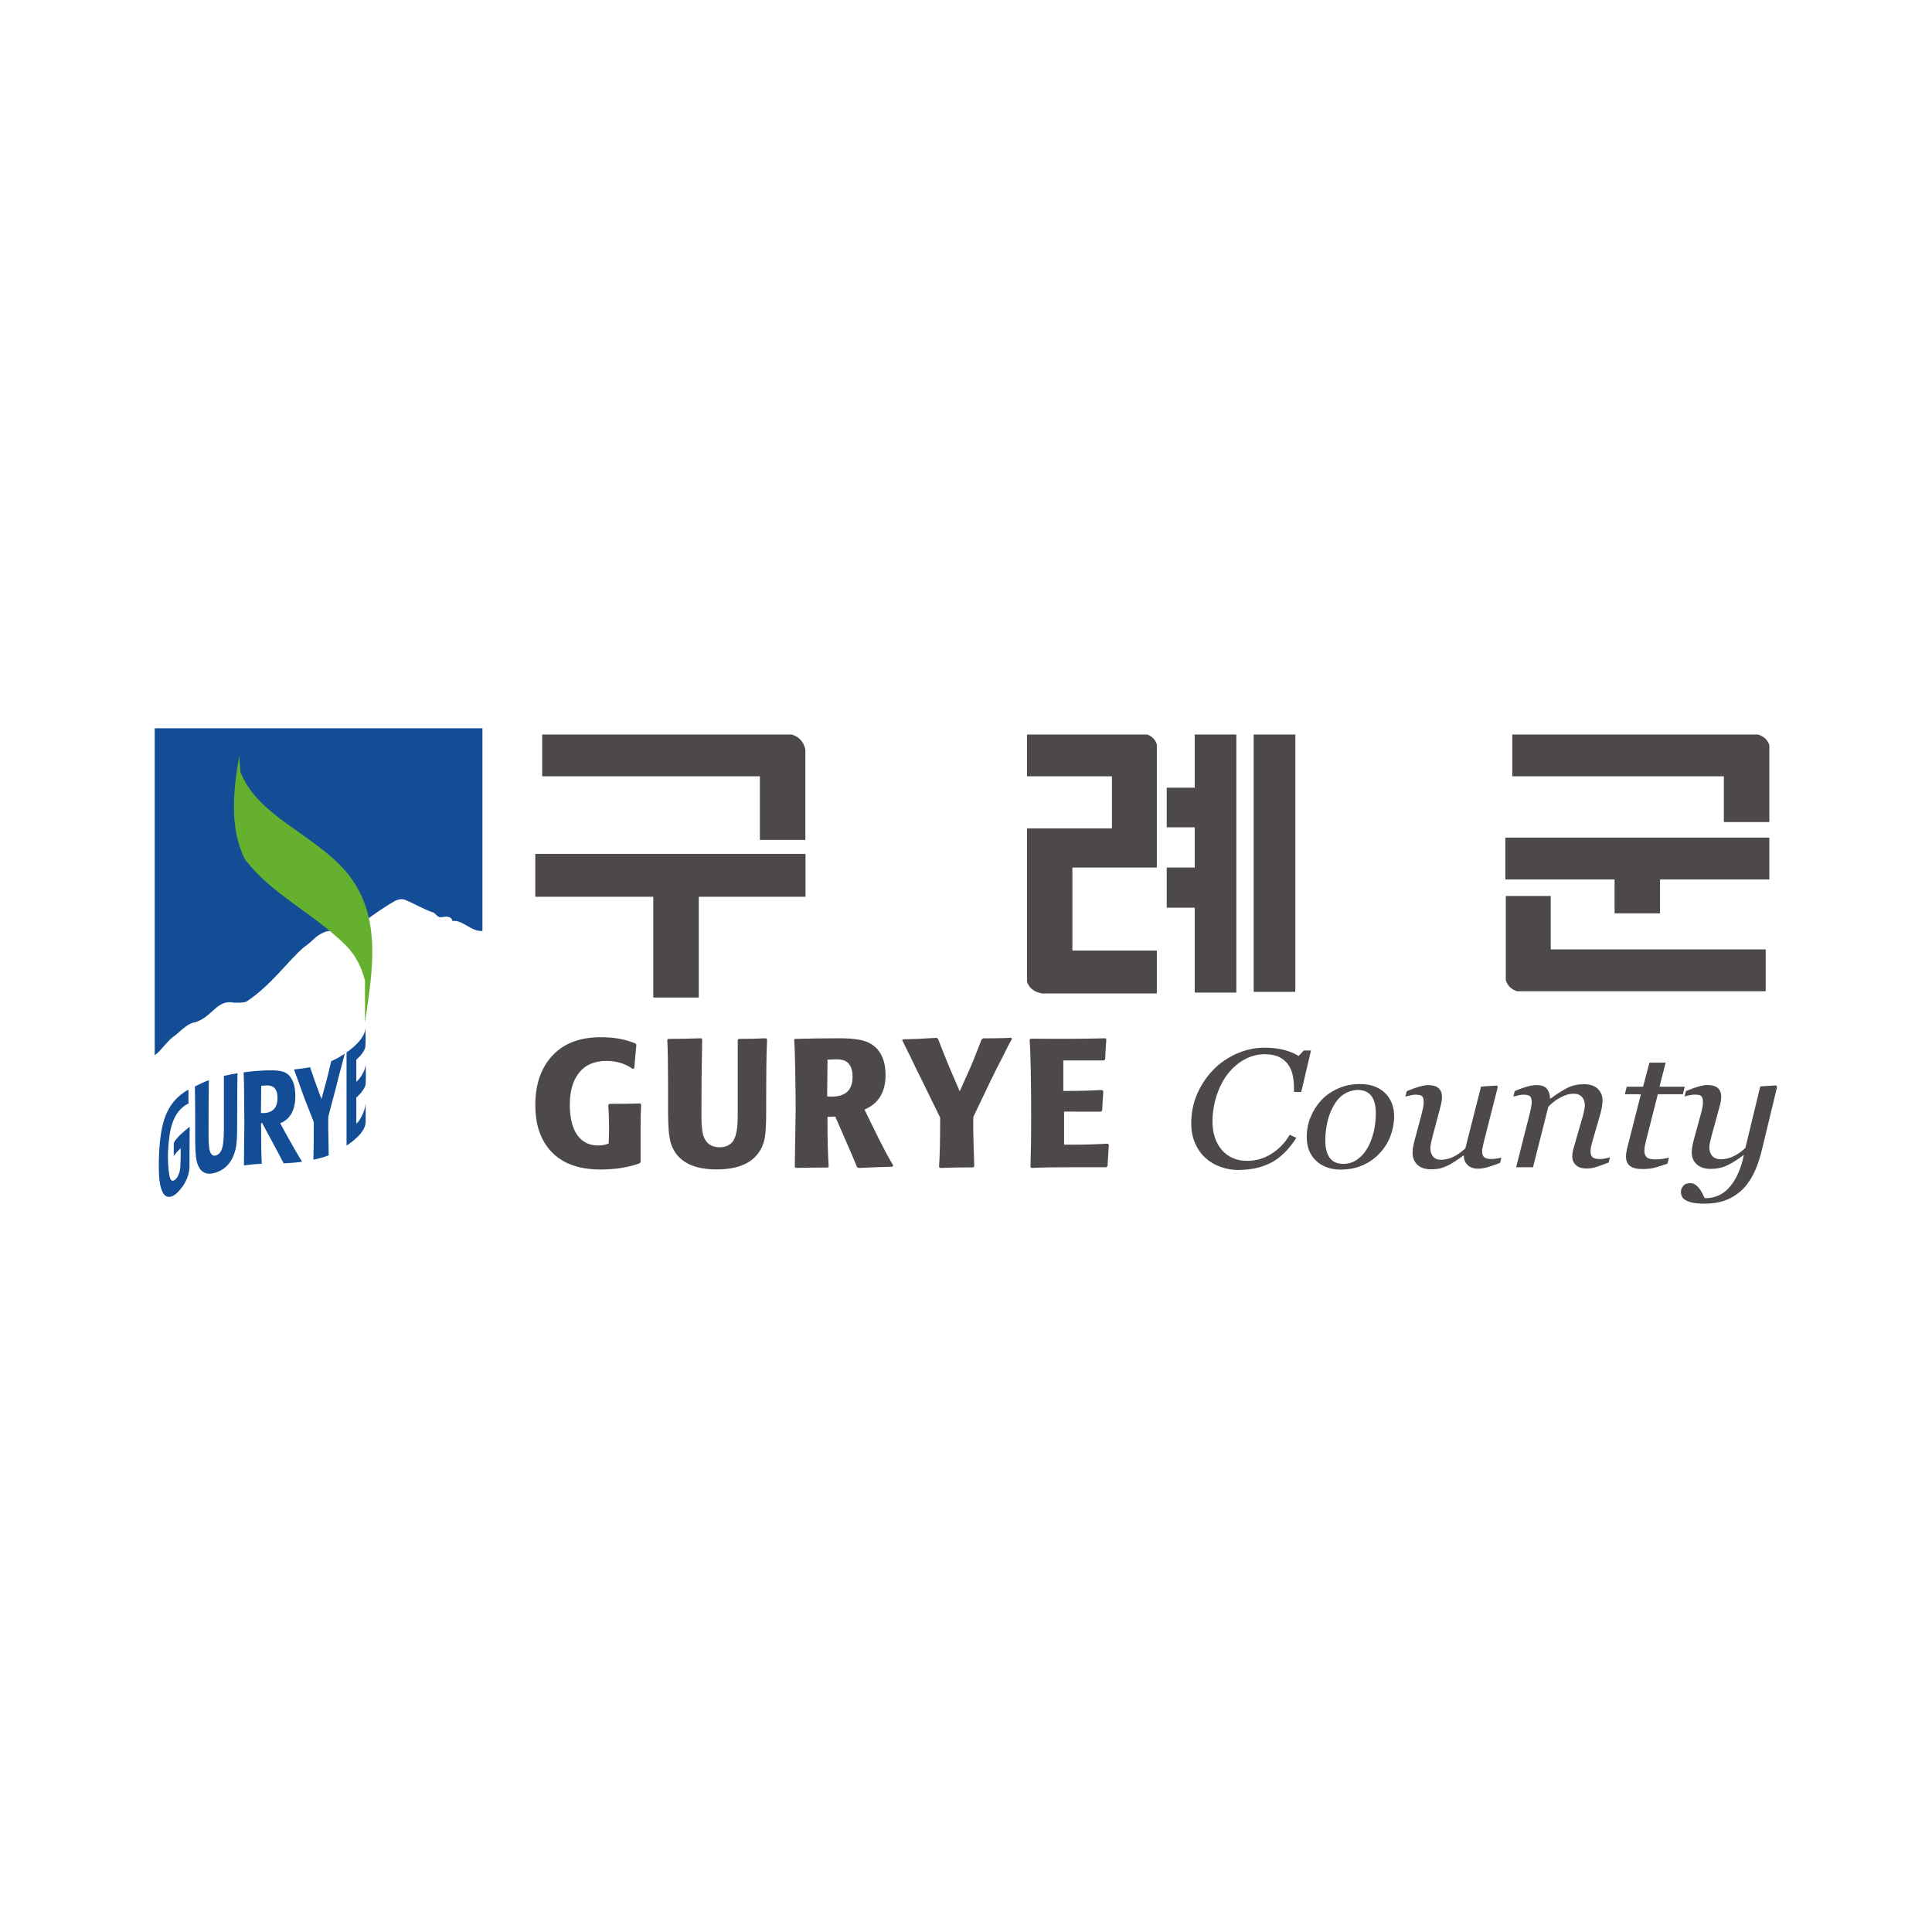
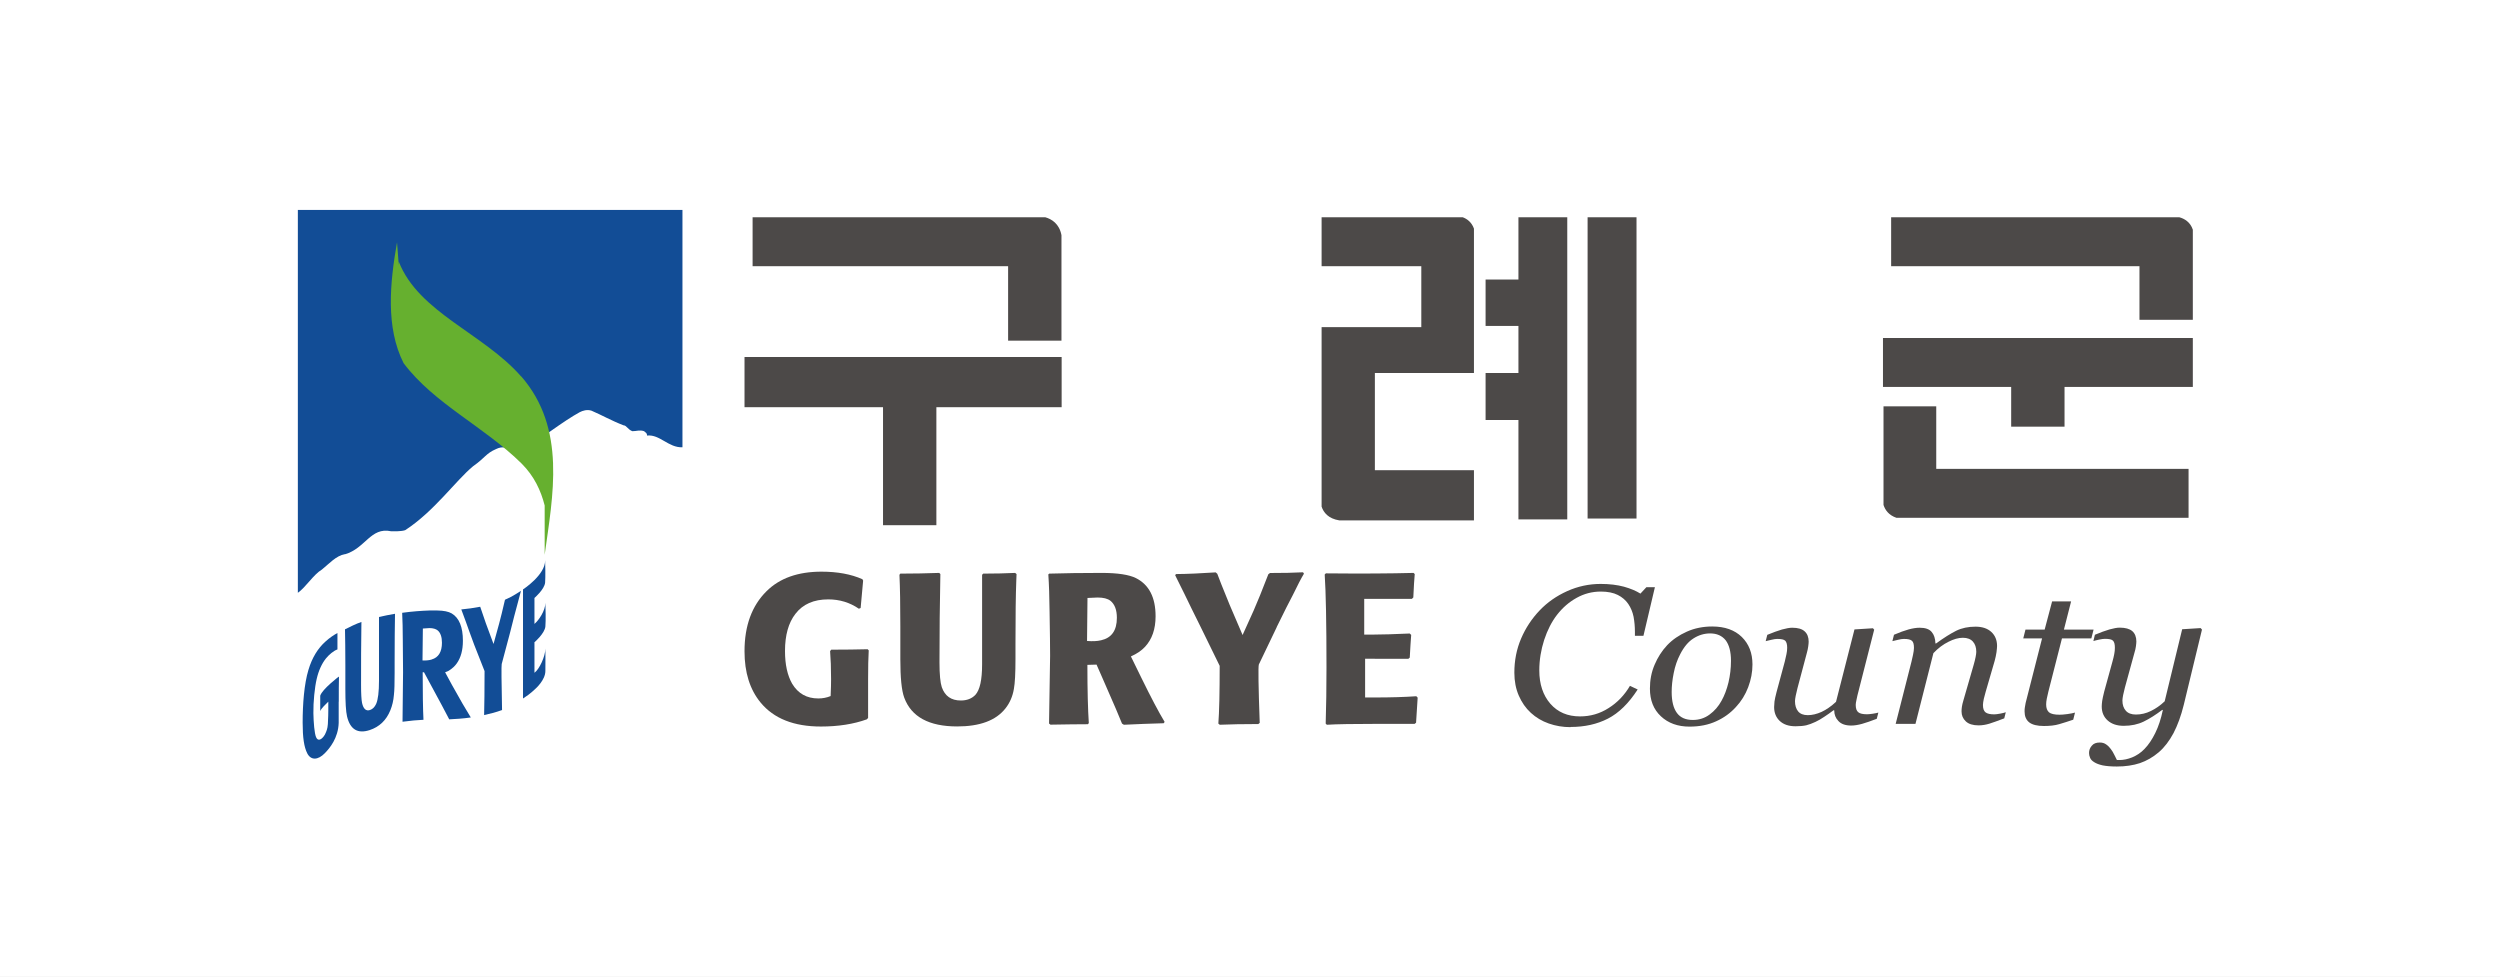
- <svg xmlns="http://www.w3.org/2000/svg" width="512" height="512" viewBox="0 0 512 512" fill="none">
-   <rect width="512" height="512" fill="white" />
+ <svg xmlns="http://www.w3.org/2000/svg" width="512" height="200" viewBox="0 0 512 200" fill="none">
+   <rect width="512" height="200" fill="white" />
  <g clip-path="url(#clip0_315_4)">
-     <path d="M141.859 226.285V237.648H173.133V264.356H185.182V237.648H213.469V226.285H141.879H141.859ZM201.38 222.584H213.429V198.711C212.948 196.117 211.204 195.051 209.76 194.649H143.684V205.73H201.38V222.604V222.584Z" fill="#4C4948" />
-     <path d="M332.231 262.848H343.277V194.649H332.231V262.848ZM304.024 194.649H272.168V205.73H294.682V219.527H272.168V260.153C272.609 261.48 273.672 262.868 276.178 263.27H306.57V251.907H284.197V229.905H306.57V197.223C306.049 195.775 305.026 195.011 304.024 194.649ZM316.614 208.747H309.196V219.246H316.614V229.905H309.196V240.544H316.614V263.049H327.64V194.649H316.614V208.747Z" fill="#4C4948" />
-     <path d="M456.846 217.858H468.895V197.465C468.314 195.715 466.97 194.951 465.828 194.649H400.773V205.73H456.846V217.878V217.858ZM398.929 221.981V233.062H427.878V242.052H439.926V233.062H468.895V221.981H398.929ZM410.958 237.447H399.049V259.771C399.41 260.897 400.212 262.084 401.976 262.687H467.933V251.605H410.958V237.447Z" fill="#4C4948" />
-     <path d="M169.645 292.412L169.906 292.694C169.806 294.343 169.765 296.515 169.765 299.19V307.978L169.485 308.3C166.478 309.386 163.009 309.929 159.12 309.929C153.006 309.929 148.455 308.119 145.488 304.499C143.062 301.543 141.859 297.681 141.859 292.895C141.859 287.102 143.523 282.577 146.831 279.299C149.798 276.343 153.928 274.875 159.24 274.875C162.829 274.875 165.916 275.438 168.482 276.584L168.643 276.906L168.342 280.224C168.282 280.848 168.182 281.813 168.081 283.1L167.68 283.261C165.636 281.853 163.33 281.149 160.764 281.149C157.496 281.149 155.03 282.235 153.367 284.407C151.783 286.439 151.001 289.254 151.001 292.834C151.001 295.891 151.542 298.365 152.625 300.256C153.968 302.468 155.913 303.574 158.519 303.574C159.501 303.574 160.443 303.393 161.305 303.031C161.386 301.301 161.406 300.014 161.406 299.169C161.406 296.696 161.325 294.584 161.185 292.854L161.446 292.533C164.533 292.533 167.26 292.492 169.625 292.432" fill="#4C4948" />
-     <path d="M202.964 275.156L203.285 275.418L203.225 277.007C203.105 280.084 203.044 284.85 203.044 291.306V294.645C203.044 297.862 202.924 300.135 202.684 301.422C202.403 303.112 201.761 304.58 200.779 305.827C198.634 308.562 195.005 309.909 189.873 309.909C183.518 309.909 179.529 307.737 177.925 303.393C177.323 301.764 177.043 298.848 177.043 294.645V287.183C177.043 282.437 176.983 278.575 176.842 275.579L177.043 275.317C180.07 275.317 182.997 275.257 185.824 275.156L186.084 275.418C185.944 282.115 185.884 288.792 185.884 295.409C185.884 298.124 186.064 299.994 186.405 301.02C187.107 303.031 188.53 304.037 190.695 304.037C192.078 304.037 193.161 303.614 193.983 302.77C195.005 301.643 195.506 299.351 195.506 295.891V275.579L195.767 275.317C198.433 275.317 200.839 275.257 202.984 275.156" fill="#4C4948" />
-     <path d="M210.442 275.518L210.662 275.317C214.05 275.217 218 275.156 222.511 275.156C226.119 275.156 228.685 275.558 230.229 276.323C233.196 277.811 234.679 280.687 234.679 284.971C234.679 287.887 233.878 290.18 232.294 291.889C231.512 292.734 230.449 293.458 229.106 294.061L231.492 298.948C233.677 303.413 235.421 306.732 236.724 308.884L236.504 309.185C233.477 309.266 230.489 309.386 227.522 309.527L227.101 309.266C226.781 308.381 225.277 304.881 222.611 298.788L221.348 295.912C220.706 295.952 220.025 295.972 219.283 295.972C219.283 301.804 219.403 306.189 219.604 309.145L219.403 309.407C217.238 309.407 214.431 309.447 210.943 309.507L210.622 309.246L210.863 293.92C210.863 292.05 210.823 288.712 210.743 283.925C210.703 280.586 210.622 277.791 210.462 275.518M219.223 290.562C220.426 290.662 221.488 290.622 222.39 290.401C224.756 289.858 225.939 288.189 225.939 285.313C225.939 283.543 225.458 282.256 224.495 281.471C223.854 280.969 222.891 280.727 221.588 280.727C221.127 280.727 220.365 280.767 219.303 280.828L219.203 290.542L219.223 290.562Z" fill="#4C4948" />
-     <path d="M262.024 287.465L257.995 295.892C257.834 296.394 257.894 300.799 258.195 309.105L257.874 309.366C254.406 309.366 251.499 309.427 249.174 309.527L248.853 309.266C249.054 306.671 249.154 302.327 249.154 296.193L244.904 287.485C244.423 286.52 243.701 285.092 242.779 283.181C241.957 281.451 240.734 278.958 239.11 275.699L239.27 275.418C241.917 275.398 244.904 275.257 248.252 275.036L248.612 275.358C248.873 276.102 249.795 278.455 251.419 282.417L254.326 289.215L256.812 283.704C257.634 281.854 258.736 279.098 260.14 275.458L260.521 275.177C263.367 275.177 265.853 275.136 267.978 275.016L268.179 275.337C267.537 276.403 266.735 277.972 265.713 280.084C264.931 281.532 263.708 283.985 262.024 287.425" fill="#4C4948" />
-     <path d="M284.197 294.584H281.992V303.353H284.157C287.846 303.353 290.993 303.252 293.559 303.071L293.86 303.393C293.8 304.419 293.659 306.309 293.499 309.065L293.178 309.326H284.718C279.365 309.326 275.576 309.386 273.351 309.527L273.091 309.266C273.211 305.445 273.271 301.181 273.271 296.515C273.271 286.519 273.131 279.52 272.87 275.518L273.131 275.257C281.09 275.337 287.685 275.297 292.938 275.156L293.198 275.418C293.098 276.544 292.978 278.314 292.877 280.707L292.557 281.029H281.791V289.114H284.057C285.801 289.114 288.467 289.033 292.076 288.872L292.396 289.194C292.296 290.562 292.176 292.291 292.076 294.323L291.755 294.604H284.137L284.197 294.584Z" fill="#4C4948" />
-     <path d="M328.382 310.07C326.638 310.07 325.014 309.788 323.47 309.245C321.926 308.702 320.583 307.898 319.42 306.832C318.258 305.766 317.356 304.459 316.694 302.93C316.032 301.402 315.692 299.672 315.692 297.742C315.692 294.986 316.193 292.412 317.215 290.019C318.238 287.625 319.641 285.493 321.425 283.623C323.149 281.813 325.214 280.365 327.62 279.279C330.026 278.193 332.552 277.65 335.198 277.65C337.163 277.65 338.927 277.871 340.43 278.273C341.934 278.696 343.177 279.219 344.159 279.842L345.502 278.394H347.427L344.841 289.395H342.916V288.51C342.916 287.324 342.816 286.197 342.615 285.091C342.395 284.005 341.994 283.04 341.413 282.175C340.831 281.33 340.049 280.647 339.047 280.144C338.065 279.641 336.762 279.38 335.218 279.38C333.253 279.38 331.429 279.862 329.745 280.807C328.041 281.753 326.597 283.02 325.354 284.609C324.152 286.157 323.169 288.068 322.428 290.32C321.706 292.573 321.325 294.886 321.325 297.219C321.325 300.336 322.167 302.85 323.811 304.761C325.495 306.691 327.72 307.636 330.527 307.636C332.872 307.636 335.017 307.013 336.982 305.746C338.967 304.499 340.571 302.81 341.793 300.718L343.538 301.543C341.533 304.66 339.288 306.872 336.822 308.139C334.356 309.406 331.549 310.03 328.382 310.03" fill="#4C4948" />
-     <path d="M369.459 295.892C369.459 297.601 369.138 299.311 368.497 301.02C367.855 302.729 366.913 304.238 365.71 305.525C364.487 306.873 363.004 307.959 361.26 308.743C359.516 309.547 357.511 309.95 355.245 309.95C352.599 309.95 350.434 309.165 348.79 307.617C347.126 306.068 346.304 303.976 346.304 301.342C346.304 299.411 346.645 297.601 347.367 295.932C348.068 294.262 349.011 292.794 350.193 291.527C351.396 290.26 352.88 289.235 354.644 288.45C356.388 287.666 358.313 287.284 360.378 287.284C363.224 287.284 365.45 288.088 367.053 289.657C368.657 291.246 369.459 293.297 369.459 295.871M364.608 295.047C364.608 292.995 364.187 291.427 363.405 290.401C362.583 289.375 361.42 288.852 359.896 288.852C358.573 288.852 357.31 289.235 356.148 289.979C354.965 290.723 353.962 291.93 353.12 293.599C352.459 294.866 351.978 296.274 351.677 297.822C351.356 299.371 351.216 300.819 351.216 302.126C351.216 304.198 351.617 305.786 352.399 306.852C353.181 307.918 354.383 308.441 355.987 308.441C357.411 308.441 358.674 308.039 359.776 307.214C360.879 306.41 361.781 305.364 362.463 304.117C363.144 302.911 363.665 301.503 364.046 299.934C364.407 298.365 364.608 296.736 364.608 295.067" fill="#4C4948" />
-     <path d="M387.903 306.249H387.763C387.041 306.792 386.339 307.295 385.658 307.737C384.976 308.2 384.314 308.582 383.673 308.883C382.911 309.245 382.229 309.487 381.608 309.648C380.986 309.788 380.185 309.869 379.182 309.869C377.639 309.869 376.476 309.467 375.614 308.662C374.772 307.858 374.351 306.812 374.351 305.525C374.351 305.183 374.391 304.76 374.431 304.278C374.491 303.795 374.651 303.091 374.892 302.146L376.756 295.228C376.917 294.604 377.037 294.021 377.137 293.538C377.238 293.055 377.298 292.573 377.298 292.11C377.298 291.306 377.137 290.783 376.857 290.501C376.556 290.22 375.955 290.099 375.052 290.099C374.712 290.099 374.271 290.159 373.709 290.3C373.168 290.421 372.747 290.521 372.446 290.602L372.807 289.174C374.05 288.651 375.173 288.249 376.115 287.967C377.077 287.706 377.839 287.565 378.42 287.565C379.703 287.565 380.646 287.826 381.247 288.39C381.849 288.933 382.149 289.717 382.149 290.722C382.149 291.004 382.109 291.346 382.049 291.809C381.989 292.271 381.889 292.714 381.768 293.156L379.623 301.241C379.463 301.864 379.323 302.448 379.222 302.971C379.122 303.514 379.062 303.896 379.062 304.177C379.062 305.143 379.302 305.927 379.764 306.49C380.225 307.053 380.946 307.355 381.949 307.355C382.951 307.355 384.014 307.093 385.076 306.611C386.159 306.108 387.241 305.344 388.324 304.338L392.494 287.947L396.664 287.686L396.944 288.007L393.396 301.965C393.236 302.548 393.095 303.152 392.975 303.755C392.835 304.358 392.774 304.781 392.774 305.022C392.774 305.847 392.975 306.41 393.376 306.711C393.757 307.013 394.398 307.154 395.32 307.154C395.621 307.154 396.062 307.114 396.604 307.033C397.165 306.953 397.586 306.852 397.887 306.772L397.526 308.179C396.183 308.682 395.1 309.084 394.198 309.326C393.316 309.567 392.494 309.708 391.752 309.708C390.469 309.708 389.487 309.366 388.865 308.682C388.224 308.019 387.923 307.214 387.923 306.289" fill="#4C4948" />
-     <path d="M426.675 306.631L426.314 308.079C424.871 308.622 423.748 309.044 422.946 309.286C422.144 309.527 421.342 309.668 420.52 309.668C419.237 309.668 418.275 309.366 417.633 308.763C416.992 308.159 416.671 307.415 416.671 306.51C416.671 306.189 416.691 305.847 416.751 305.444C416.811 305.062 416.912 304.6 417.072 304.077L419.418 295.932C419.598 295.308 419.738 294.745 419.839 294.222C419.939 293.719 419.999 293.317 419.999 293.015C419.999 292.03 419.738 291.266 419.237 290.703C418.736 290.139 417.974 289.838 416.972 289.838C415.969 289.838 414.907 290.139 413.724 290.743C412.501 291.346 411.379 292.191 410.316 293.317L406.266 309.326H401.796L405.364 295.248C405.445 294.906 405.545 294.423 405.705 293.739C405.845 293.076 405.926 292.533 405.926 292.13C405.926 291.326 405.785 290.783 405.465 290.521C405.164 290.24 404.562 290.099 403.66 290.099C403.299 290.099 402.858 290.159 402.317 290.3C401.776 290.421 401.355 290.542 401.054 290.602L401.415 289.154C402.658 288.611 403.761 288.229 404.723 287.947C405.685 287.686 406.507 287.565 407.209 287.565C408.472 287.565 409.374 287.867 409.915 288.51C410.456 289.134 410.737 289.999 410.777 291.125H410.918C412.682 289.838 414.185 288.892 415.468 288.249C416.731 287.625 418.195 287.324 419.819 287.324C421.342 287.324 422.545 287.726 423.407 288.53C424.269 289.335 424.69 290.401 424.69 291.688C424.69 291.949 424.65 292.412 424.57 293.076C424.47 293.759 424.329 294.403 424.149 295.067L422.124 302.046C421.984 302.508 421.843 303.031 421.703 303.634C421.583 304.238 421.503 304.7 421.503 305.042C421.503 305.867 421.703 306.43 422.104 306.732C422.505 307.033 423.167 307.174 424.069 307.174C424.369 307.174 424.81 307.114 425.372 307.013C425.933 306.913 426.374 306.792 426.675 306.691" fill="#4C4948" />
-     <path d="M435.275 309.808C433.752 309.808 432.649 309.527 431.947 308.984C431.246 308.421 430.905 307.596 430.905 306.55C430.905 306.208 430.905 305.887 430.965 305.605C431.005 305.303 431.065 304.962 431.145 304.579L434.854 289.978H430.604L431.105 287.987H435.436L437.12 281.612H441.41L439.786 287.987H446.482L445.981 289.978H439.345L436.278 302.025C436.137 302.588 436.017 303.131 435.917 303.634C435.817 304.137 435.776 304.579 435.776 304.941C435.776 305.746 435.997 306.329 436.418 306.711C436.859 307.073 437.661 307.254 438.804 307.254C439.225 307.254 439.786 307.214 440.548 307.113C441.29 307.013 441.891 306.892 442.292 306.772L441.891 308.381C440.768 308.763 439.726 309.105 438.743 309.386C437.761 309.688 436.578 309.808 435.255 309.808" fill="#4C4948" />
-     <path d="M462.119 306.168H461.979C460.515 307.275 459.132 308.159 457.809 308.803C456.486 309.447 454.982 309.768 453.298 309.768C451.774 309.768 450.572 309.366 449.669 308.562C448.767 307.757 448.326 306.691 448.326 305.384C448.326 305.042 448.366 304.62 448.426 304.137C448.507 303.654 448.647 302.951 448.888 302.005L450.752 295.207C450.932 294.584 451.053 294.021 451.153 293.518C451.253 293.035 451.293 292.553 451.293 292.09C451.293 291.286 451.153 290.763 450.852 290.481C450.572 290.2 449.97 290.079 449.048 290.079C448.707 290.079 448.246 290.139 447.705 290.26C447.163 290.381 446.742 290.481 446.442 290.582L446.783 289.154C448.046 288.631 449.128 288.229 450.09 287.947C451.033 287.686 451.794 287.545 452.376 287.545C453.659 287.545 454.601 287.806 455.223 288.329C455.824 288.852 456.145 289.657 456.145 290.682C456.145 290.964 456.105 291.306 456.045 291.768C455.984 292.231 455.884 292.673 455.744 293.116L453.559 301.1C453.398 301.704 453.258 302.287 453.158 302.81C453.057 303.333 452.997 303.755 452.997 304.037C452.997 305.022 453.258 305.786 453.779 306.37C454.28 306.933 455.042 307.214 456.045 307.214C457.207 307.214 458.33 306.953 459.433 306.41C460.535 305.867 461.578 305.143 462.54 304.218L466.489 287.907L470.659 287.645L470.96 287.987L466.85 305.022C466.229 307.536 465.447 309.668 464.525 311.438C463.582 313.187 462.5 314.635 461.217 315.742C459.894 316.868 458.47 317.692 456.947 318.215C455.423 318.718 453.679 318.98 451.734 318.98C450.371 318.98 449.309 318.879 448.507 318.718C447.725 318.537 447.083 318.296 446.622 317.994C446.161 317.713 445.84 317.391 445.7 317.009C445.54 316.647 445.459 316.285 445.459 315.923C445.459 315.299 445.66 314.756 446.081 314.273C446.482 313.771 447.083 313.549 447.865 313.549C448.467 313.549 448.948 313.69 449.369 314.012C449.79 314.314 450.11 314.656 450.371 315.018C450.672 315.4 450.932 315.842 451.173 316.345C451.414 316.848 451.594 317.23 451.754 317.511H452.336C453.238 317.511 454.2 317.31 455.203 316.908C456.205 316.486 457.147 315.882 457.969 315.018C458.891 314.072 459.693 312.866 460.415 311.397C461.137 309.929 461.718 308.18 462.139 306.128" fill="#4C4948" />
-     <path d="M51.645 270.933C56.256 269.606 57.419 264.739 62.03 265.724C62.691 265.724 64.255 265.804 65.237 265.483C71.833 261.179 76.605 254.301 80.574 251.002C83.3 249.092 83.461 248.106 85.766 247.121C88.412 245.793 89.896 248.448 92.201 247.121C95.83 244.808 101.022 240.745 104.651 238.774C105.313 238.432 106.295 238.111 107.297 238.432C109.603 239.418 111.908 240.745 114.554 241.751C115.216 241.751 115.537 242.736 116.539 243.078C117.522 243.078 118.183 242.736 119.185 243.078C119.506 243.42 119.847 243.42 119.847 244.064C122.734 243.742 124.699 246.859 127.846 246.718V193H41V279.661C42.784 278.415 44.528 275.518 46.433 274.392C48.077 273.065 49.641 271.255 51.625 270.913" fill="#124D96" />
-     <path d="M91.42 230.69C82.939 220.955 68.265 216.209 63.794 204.705C63.794 205.007 63.794 205.288 63.794 205.59L63.393 200.321C61.789 209.512 60.787 219.548 64.877 227.673C71.773 236.884 83.14 242.073 91.58 250.459C94.367 253.275 95.87 256.493 96.732 259.892V271.054C98.556 257.74 101.724 242.515 91.44 230.669" fill="#66B02F" />
-     <path d="M59.324 289.275V299.552C59.324 302.086 59.103 303.836 58.682 304.801C58.341 305.545 57.88 305.988 57.299 306.189C56.397 306.49 55.795 305.947 55.494 304.58C55.354 303.876 55.274 302.528 55.274 300.537C55.274 295.811 55.274 291.045 55.354 286.258C54.071 286.7 52.808 287.344 51.645 287.927C51.685 290.059 51.725 292.633 51.725 295.932V301.382C51.725 304.439 51.846 306.531 52.106 307.637C52.808 310.593 54.512 311.619 57.218 310.734C59.404 310.01 60.967 308.522 61.89 306.249C62.311 305.203 62.591 304.057 62.691 302.77C62.812 301.784 62.852 300.115 62.852 297.782V295.348C62.852 290.642 62.892 287.143 62.932 284.89V284.408C61.749 284.609 60.546 284.85 59.324 285.132V289.295V289.275Z" fill="#124D96" />
-     <path d="M87.029 295.791L88.914 288.691C89.635 285.775 90.177 283.704 90.517 282.477C90.858 281.149 91.139 280.084 91.379 279.219C90.738 279.641 90.016 280.084 89.234 280.526C88.773 280.767 88.272 281.009 87.771 281.23C87.25 283.543 86.789 285.353 86.448 286.64L85.185 291.246L83.441 286.519C82.899 284.91 82.478 283.684 82.178 282.819C80.694 283.1 79.231 283.301 77.907 283.422C78.709 285.594 79.331 287.263 79.732 288.45C80.213 289.777 80.574 290.763 80.814 291.406L83.16 297.38C83.16 301.442 83.12 305.062 83.06 307.335C84.463 307.033 85.846 306.671 87.109 306.189C86.969 299.672 86.949 296.193 87.029 295.811" fill="#124D96" />
-     <path d="M74.279 297.641C74.74 297.5 75.101 297.279 75.101 297.279C75.863 296.797 76.464 296.254 76.905 295.61C77.807 294.323 78.268 292.633 78.268 290.522C78.268 287.404 77.426 285.333 75.742 284.327C75.021 283.905 73.938 283.684 72.495 283.664C72.234 283.664 71.953 283.664 71.673 283.664C71.573 283.664 71.472 283.664 71.372 283.664C71.151 283.664 70.931 283.664 70.71 283.664C68.966 283.724 66.841 283.865 64.556 284.186C64.636 285.816 64.696 287.988 64.696 290.361C64.736 293.84 64.756 296.274 64.756 297.641L64.636 308.843C66.44 308.602 68.004 308.461 69.367 308.401C69.247 306.169 69.187 302.186 69.187 297.641H69.488L70.61 299.733C72.775 303.735 74.62 307.174 75.181 308.3C76.484 308.24 78.228 308.14 80.053 307.878C79.03 306.229 77.466 303.554 75.803 300.517L74.259 297.661L74.279 297.641ZM71.212 294.765C70.61 294.946 69.929 295.007 69.147 294.966L69.227 287.746C69.909 287.686 70.41 287.646 70.71 287.646C71.552 287.646 72.194 287.847 72.595 288.189C73.216 288.732 73.537 289.657 73.537 290.964C73.537 293.036 72.755 294.303 71.232 294.745" fill="#124D96" />
-     <path d="M91.861 303.574C93.525 302.528 94.647 301.382 94.647 301.382C94.647 301.382 96.893 299.431 96.893 297.36C96.893 296.093 96.933 293.257 96.893 292.291C96.893 294.041 95.529 296.977 94.427 297.762V290.803H94.487C94.487 290.803 96.752 288.832 96.893 287.284C97.013 286.017 96.933 282.899 96.893 281.934C96.893 283.643 95.469 285.836 94.427 286.7V280.828C94.427 280.828 96.692 278.877 96.832 277.348C96.933 276.081 96.873 273.246 96.832 272.28C96.933 275.579 91.841 278.897 91.841 278.897V303.574H91.861Z" fill="#124D96" />
-     <path d="M50.242 304.298C50.242 302.327 50.242 300.055 50.282 298.808C50.282 298.808 50.282 298.607 50.222 298.647C50.222 298.647 46.533 301.442 46.052 302.951V306.43C46.252 305.867 47.295 304.861 47.876 304.298C47.876 304.881 47.876 305.465 47.876 306.108C47.876 306.591 47.856 308.18 47.776 309.386C47.716 310.432 47.375 311.156 47.375 311.156C47.235 311.579 46.994 311.961 46.854 312.142C46.313 312.866 45.531 313.349 45.11 312.323C44.749 311.458 44.548 309.045 44.508 306.913C44.468 304.399 44.809 301.02 45.25 299.17C45.691 297.219 46.453 295.63 47.335 294.524C48.037 293.659 49.079 292.774 49.941 292.473V288.772C49.26 289.114 48.197 289.798 47.135 290.783C45.571 292.231 44.248 294.222 43.386 297.118C42.423 300.316 42.083 304.861 42.083 309.024C42.083 312.464 42.403 314.575 43.125 316.003C43.947 317.612 45.531 317.572 47.094 315.963C48.197 314.837 50.102 312.544 50.222 309.125V304.298H50.242Z" fill="#124D96" />
+     <path d="M152.477 73.115V83.396H180.842V107.561H191.77V83.396H217.425V73.115H152.495H152.477ZM206.461 69.767H217.389V48.168C216.953 45.821 215.371 44.856 214.062 44.492H154.132V54.518H206.461V69.785V69.767Z" fill="#4C4948" />
+     <path d="M325.14 106.196H335.158V44.492H325.14V106.196ZM299.557 44.492H270.664V54.518H291.083V67.001H270.664V103.758C271.064 104.959 272.028 106.214 274.301 106.578H301.866V96.297H281.574V76.39H301.866V46.821C301.393 45.511 300.466 44.82 299.557 44.492ZM310.975 57.248H304.248V66.746H310.975V76.39H304.248V86.016H310.975V106.378H320.976V44.492H310.975V57.248Z" fill="#4C4948" />
+     <path d="M438.163 65.491H449.091V47.04C448.564 45.457 447.345 44.765 446.309 44.492H387.306V54.518H438.163V65.509V65.491ZM385.633 69.221V79.247H411.889V87.381H422.817V79.247H449.091V69.221H385.633ZM396.543 83.214H385.742V103.412C386.07 104.431 386.797 105.504 388.397 106.05H448.218V96.024H396.543V83.214Z" fill="#4C4948" />
+     <path d="M177.678 132.944L177.915 133.199C177.824 134.691 177.787 136.656 177.787 139.077V147.028L177.533 147.319C174.805 148.302 171.66 148.793 168.132 148.793C162.587 148.793 158.459 147.156 155.768 143.88C153.568 141.205 152.477 137.712 152.477 133.381C152.477 128.141 153.986 124.046 156.986 121.08C159.677 118.405 163.423 117.077 168.241 117.077C171.496 117.077 174.296 117.587 176.624 118.624L176.769 118.915L176.496 121.917C176.442 122.481 176.351 123.355 176.26 124.519L175.896 124.665C174.042 123.391 171.951 122.754 169.623 122.754C166.659 122.754 164.423 123.737 162.914 125.702C161.477 127.54 160.768 130.088 160.768 133.326C160.768 136.092 161.259 138.33 162.241 140.041C163.459 142.043 165.223 143.043 167.587 143.043C168.478 143.043 169.332 142.88 170.114 142.552C170.187 140.987 170.205 139.823 170.205 139.058C170.205 136.82 170.132 134.91 170.005 133.345L170.241 133.054C173.042 133.054 175.514 133.017 177.66 132.963" fill="#4C4948" />
+     <path d="M207.898 117.332L208.189 117.569L208.134 119.006C208.025 121.79 207.97 126.103 207.97 131.944V134.964C207.97 137.876 207.861 139.932 207.643 141.096C207.389 142.625 206.807 143.953 205.916 145.081C203.97 147.556 200.679 148.775 196.024 148.775C190.261 148.775 186.642 146.81 185.188 142.88C184.642 141.406 184.388 138.767 184.388 134.964V128.213C184.388 123.919 184.333 120.425 184.206 117.714L184.388 117.478C187.133 117.478 189.788 117.423 192.352 117.332L192.588 117.569C192.461 123.628 192.406 129.669 192.406 135.656C192.406 138.112 192.57 139.805 192.879 140.733C193.515 142.552 194.806 143.462 196.77 143.462C198.025 143.462 199.006 143.08 199.752 142.316C200.679 141.297 201.134 139.222 201.134 136.092V117.714L201.37 117.478C203.788 117.478 205.97 117.423 207.916 117.332" fill="#4C4948" />
+     <path d="M214.68 117.66L214.88 117.478C217.953 117.387 221.535 117.332 225.626 117.332C228.899 117.332 231.226 117.696 232.626 118.387C235.317 119.734 236.663 122.336 236.663 126.212C236.663 128.85 235.935 130.925 234.499 132.471C233.79 133.236 232.826 133.891 231.608 134.437L233.772 138.858C235.754 142.898 237.335 145.9 238.517 147.847L238.317 148.12C235.572 148.193 232.863 148.302 230.172 148.43L229.79 148.193C229.499 147.392 228.135 144.226 225.717 138.713L224.571 136.111C223.989 136.147 223.371 136.165 222.698 136.165C222.698 141.442 222.808 145.409 222.989 148.084L222.808 148.32C220.844 148.32 218.298 148.357 215.134 148.411L214.844 148.175L215.062 134.309C215.062 132.617 215.025 129.596 214.953 125.266C214.916 122.245 214.844 119.716 214.698 117.66M222.644 131.27C223.735 131.361 224.699 131.325 225.517 131.125C227.662 130.634 228.735 129.123 228.735 126.521C228.735 124.92 228.299 123.755 227.426 123.046C226.844 122.591 225.971 122.372 224.789 122.372C224.371 122.372 223.68 122.409 222.717 122.463L222.626 131.252L222.644 131.27Z" fill="#4C4948" />
+     <path d="M261.464 128.468L257.809 136.092C257.664 136.547 257.718 140.532 257.991 148.047L257.7 148.284C254.554 148.284 251.918 148.339 249.809 148.429L249.518 148.193C249.7 145.846 249.791 141.915 249.791 136.365L245.936 128.486C245.5 127.613 244.845 126.321 244.009 124.592C243.263 123.027 242.154 120.771 240.681 117.823L240.827 117.569C243.227 117.55 245.936 117.423 248.972 117.223L249.3 117.514C249.536 118.187 250.372 120.316 251.845 123.901L254.482 130.051L256.736 125.065C257.482 123.391 258.482 120.898 259.755 117.605L260.1 117.35C262.682 117.35 264.937 117.314 266.864 117.205L267.046 117.496C266.464 118.46 265.737 119.879 264.809 121.79C264.1 123.1 262.991 125.32 261.464 128.432" fill="#4C4948" />
+     <path d="M281.574 134.91H279.574V142.843H281.538C284.883 142.843 287.738 142.752 290.065 142.589L290.338 142.88C290.283 143.808 290.156 145.518 290.011 148.011L289.72 148.248H282.047C277.192 148.248 273.755 148.302 271.737 148.43L271.501 148.193C271.61 144.736 271.664 140.878 271.664 136.657C271.664 127.613 271.537 121.281 271.301 117.66L271.537 117.423C278.756 117.496 284.738 117.459 289.502 117.332L289.738 117.569C289.647 118.588 289.538 120.189 289.447 122.354L289.156 122.645H279.392V129.96H281.447C283.029 129.96 285.447 129.887 288.72 129.742L289.011 130.033C288.92 131.27 288.811 132.835 288.72 134.673L288.429 134.928H281.519L281.574 134.91Z" fill="#4C4948" />
+     <path d="M321.649 148.921C320.067 148.921 318.594 148.666 317.194 148.175C315.794 147.684 314.575 146.956 313.521 145.991C312.466 145.027 311.648 143.844 311.048 142.461C310.448 141.078 310.139 139.513 310.139 137.767C310.139 135.274 310.593 132.944 311.521 130.779C312.448 128.614 313.721 126.685 315.339 124.993C316.903 123.355 318.776 122.045 320.958 121.062C323.14 120.08 325.431 119.588 327.831 119.588C329.613 119.588 331.213 119.789 332.576 120.152C333.94 120.535 335.067 121.008 335.958 121.572L337.177 120.262H338.922L336.576 130.215H334.831V129.414C334.831 128.341 334.74 127.322 334.558 126.321C334.358 125.338 333.995 124.465 333.467 123.683C332.94 122.918 332.231 122.3 331.322 121.845C330.431 121.39 329.249 121.153 327.849 121.153C326.067 121.153 324.412 121.59 322.885 122.445C321.339 123.3 320.03 124.447 318.903 125.884C317.812 127.285 316.921 129.014 316.248 131.052C315.594 133.09 315.248 135.183 315.248 137.293C315.248 140.114 316.012 142.388 317.503 144.117C319.03 145.864 321.048 146.719 323.594 146.719C325.721 146.719 327.667 146.155 329.449 145.009C331.249 143.88 332.704 142.352 333.813 140.46L335.395 141.206C333.576 144.026 331.54 146.028 329.303 147.174C327.067 148.32 324.521 148.884 321.649 148.884" fill="#4C4948" />
+     <path d="M358.905 136.093C358.905 137.639 358.614 139.186 358.032 140.733C357.45 142.279 356.596 143.644 355.505 144.809C354.396 146.028 353.05 147.011 351.468 147.72C349.886 148.448 348.068 148.812 346.013 148.812C343.613 148.812 341.649 148.102 340.158 146.701C338.649 145.3 337.904 143.408 337.904 141.024C337.904 139.277 338.213 137.639 338.868 136.129C339.504 134.619 340.358 133.29 341.431 132.144C342.522 130.998 343.868 130.07 345.468 129.36C347.05 128.65 348.795 128.305 350.668 128.305C353.25 128.305 355.268 129.033 356.723 130.452C358.177 131.889 358.905 133.745 358.905 136.075M354.505 135.328C354.505 133.472 354.123 132.053 353.414 131.125C352.668 130.197 351.614 129.724 350.232 129.724C349.032 129.724 347.886 130.07 346.832 130.743C345.759 131.416 344.85 132.508 344.086 134.018C343.486 135.165 343.05 136.438 342.777 137.84C342.486 139.241 342.359 140.551 342.359 141.734C342.359 143.608 342.722 145.045 343.431 146.01C344.14 146.974 345.231 147.447 346.686 147.447C347.977 147.447 349.123 147.083 350.123 146.337C351.123 145.609 351.941 144.663 352.559 143.535C353.177 142.443 353.65 141.169 353.995 139.75C354.323 138.331 354.505 136.857 354.505 135.347" fill="#4C4948" />
+     <path d="M375.633 145.463H375.506C374.851 145.955 374.215 146.41 373.596 146.81C372.978 147.229 372.378 147.574 371.796 147.847C371.105 148.175 370.487 148.393 369.923 148.539C369.36 148.666 368.633 148.739 367.723 148.739C366.323 148.739 365.269 148.375 364.487 147.647C363.723 146.919 363.341 145.973 363.341 144.808C363.341 144.499 363.378 144.117 363.414 143.68C363.469 143.244 363.614 142.607 363.832 141.751L365.523 135.492C365.669 134.928 365.778 134.4 365.869 133.963C365.96 133.527 366.014 133.09 366.014 132.671C366.014 131.944 365.869 131.47 365.614 131.216C365.341 130.961 364.796 130.852 363.978 130.852C363.669 130.852 363.269 130.906 362.76 131.034C362.269 131.143 361.887 131.234 361.614 131.307L361.941 130.015C363.069 129.542 364.087 129.178 364.941 128.923C365.814 128.686 366.505 128.559 367.032 128.559C368.196 128.559 369.051 128.796 369.596 129.305C370.142 129.796 370.414 130.506 370.414 131.416C370.414 131.671 370.378 131.98 370.323 132.399C370.269 132.817 370.178 133.217 370.069 133.618L368.123 140.933C367.978 141.497 367.851 142.024 367.76 142.497C367.669 142.989 367.614 143.334 367.614 143.589C367.614 144.463 367.832 145.172 368.251 145.682C368.669 146.191 369.323 146.464 370.233 146.464C371.142 146.464 372.105 146.228 373.069 145.791C374.051 145.336 375.033 144.645 376.015 143.735L379.797 128.905L383.579 128.668L383.833 128.959L380.615 141.588C380.469 142.115 380.342 142.661 380.233 143.207C380.106 143.753 380.051 144.135 380.051 144.353C380.051 145.1 380.233 145.609 380.597 145.882C380.942 146.155 381.524 146.282 382.36 146.282C382.633 146.282 383.033 146.246 383.524 146.173C384.033 146.1 384.415 146.009 384.688 145.937L384.361 147.21C383.142 147.665 382.16 148.029 381.342 148.248C380.542 148.466 379.797 148.593 379.124 148.593C377.96 148.593 377.069 148.284 376.506 147.665C375.924 147.065 375.651 146.337 375.651 145.5" fill="#4C4948" />
+     <path d="M410.798 145.809L410.471 147.119C409.162 147.611 408.143 147.993 407.416 148.211C406.689 148.43 405.962 148.557 405.216 148.557C404.052 148.557 403.18 148.284 402.598 147.738C402.016 147.192 401.725 146.519 401.725 145.7C401.725 145.409 401.743 145.1 401.798 144.736C401.852 144.39 401.943 143.971 402.089 143.498L404.216 136.129C404.38 135.565 404.507 135.055 404.598 134.582C404.689 134.127 404.743 133.763 404.743 133.49C404.743 132.599 404.507 131.907 404.052 131.398C403.598 130.888 402.907 130.615 401.998 130.615C401.089 130.615 400.125 130.888 399.052 131.434C397.943 131.98 396.925 132.744 395.961 133.763L392.288 148.248H388.233L391.47 135.51C391.543 135.201 391.634 134.764 391.779 134.145C391.906 133.545 391.979 133.054 391.979 132.69C391.979 131.962 391.852 131.471 391.561 131.234C391.288 130.979 390.743 130.852 389.924 130.852C389.597 130.852 389.197 130.907 388.706 131.034C388.215 131.143 387.833 131.252 387.561 131.307L387.888 129.997C389.015 129.505 390.015 129.16 390.888 128.905C391.761 128.668 392.506 128.559 393.143 128.559C394.288 128.559 395.107 128.832 395.597 129.414C396.088 129.978 396.343 130.761 396.379 131.78H396.507C398.107 130.615 399.47 129.76 400.634 129.178C401.78 128.614 403.107 128.341 404.58 128.341C405.962 128.341 407.053 128.705 407.834 129.433C408.616 130.16 408.998 131.125 408.998 132.289C408.998 132.526 408.962 132.944 408.889 133.545C408.798 134.164 408.671 134.746 408.507 135.346L406.671 141.661C406.543 142.079 406.416 142.552 406.289 143.098C406.18 143.644 406.107 144.062 406.107 144.372C406.107 145.118 406.289 145.627 406.652 145.9C407.016 146.173 407.616 146.301 408.434 146.301C408.707 146.301 409.107 146.246 409.616 146.155C410.125 146.064 410.525 145.955 410.798 145.864" fill="#4C4948" />
+     <path d="M418.599 148.685C417.217 148.685 416.217 148.43 415.58 147.939C414.944 147.429 414.635 146.683 414.635 145.737C414.635 145.427 414.635 145.136 414.689 144.882C414.726 144.609 414.78 144.299 414.853 143.954L418.217 130.743H414.362L414.817 128.942H418.744L420.271 123.173H424.162L422.69 128.942H428.763L428.308 130.743H422.29L419.508 141.643C419.38 142.152 419.271 142.643 419.18 143.098C419.089 143.553 419.053 143.954 419.053 144.281C419.053 145.009 419.253 145.537 419.635 145.882C420.035 146.21 420.762 146.374 421.799 146.374C422.18 146.374 422.69 146.337 423.381 146.246C424.053 146.155 424.599 146.046 424.962 145.937L424.599 147.393C423.581 147.738 422.635 148.048 421.744 148.302C420.853 148.575 419.78 148.685 418.58 148.685" fill="#4C4948" />
+     <path d="M442.945 145.391H442.818C441.49 146.392 440.236 147.192 439.036 147.775C437.836 148.357 436.472 148.648 434.945 148.648C433.563 148.648 432.472 148.284 431.654 147.556C430.835 146.828 430.435 145.864 430.435 144.681C430.435 144.372 430.472 143.99 430.526 143.553C430.599 143.116 430.726 142.479 430.945 141.624L432.636 135.474C432.799 134.91 432.908 134.4 432.999 133.945C433.09 133.509 433.126 133.072 433.126 132.653C433.126 131.926 432.999 131.452 432.726 131.198C432.472 130.943 431.926 130.834 431.09 130.834C430.781 130.834 430.363 130.888 429.872 130.998C429.381 131.107 428.999 131.198 428.726 131.289L429.035 129.997C430.181 129.524 431.163 129.16 432.035 128.905C432.89 128.668 433.581 128.541 434.108 128.541C435.272 128.541 436.127 128.778 436.69 129.251C437.236 129.724 437.527 130.452 437.527 131.38C437.527 131.634 437.49 131.944 437.436 132.362C437.381 132.781 437.29 133.181 437.163 133.581L435.181 140.805C435.036 141.351 434.908 141.879 434.817 142.352C434.727 142.825 434.672 143.207 434.672 143.462C434.672 144.354 434.908 145.045 435.381 145.573C435.836 146.082 436.527 146.337 437.436 146.337C438.49 146.337 439.509 146.1 440.509 145.609C441.509 145.118 442.454 144.463 443.327 143.626L446.909 128.869L450.691 128.632L450.964 128.941L447.236 144.354C446.673 146.628 445.963 148.557 445.127 150.158C444.272 151.741 443.291 153.051 442.127 154.052C440.927 155.071 439.636 155.817 438.254 156.29C436.872 156.745 435.29 156.982 433.526 156.982C432.29 156.982 431.326 156.891 430.599 156.745C429.89 156.582 429.308 156.363 428.89 156.09C428.472 155.836 428.181 155.544 428.053 155.199C427.908 154.871 427.835 154.544 427.835 154.216C427.835 153.652 428.017 153.161 428.399 152.724C428.763 152.269 429.308 152.069 430.017 152.069C430.563 152.069 430.999 152.196 431.381 152.487C431.763 152.76 432.054 153.07 432.29 153.397C432.563 153.743 432.799 154.143 433.017 154.598C433.236 155.053 433.399 155.399 433.545 155.654H434.072C434.89 155.654 435.763 155.472 436.672 155.108C437.581 154.726 438.436 154.18 439.181 153.397C440.018 152.542 440.745 151.45 441.4 150.122C442.054 148.794 442.581 147.21 442.963 145.354" fill="#4C4948" />
+     <path d="M70.655 113.511C74.837 112.31 75.892 107.906 80.074 108.798C80.674 108.798 82.092 108.871 82.983 108.58C88.965 104.686 93.292 98.462 96.893 95.478C99.365 93.75 99.511 92.858 101.602 91.966C104.002 90.765 105.348 93.167 107.439 91.966C110.73 89.874 115.439 86.198 118.73 84.415C119.33 84.106 120.221 83.814 121.13 84.106C123.221 84.997 125.312 86.198 127.712 87.108C128.312 87.108 128.603 87.999 129.512 88.309C130.403 88.309 131.003 87.999 131.912 88.309C132.203 88.618 132.512 88.618 132.512 89.201C135.131 88.909 136.913 91.73 139.767 91.602V43H61V121.408C62.618 120.28 64.2 117.66 65.927 116.641C67.418 115.44 68.837 113.802 70.637 113.493" fill="#124D96" />
+     <path d="M106.729 77.1C99.038 68.293 85.728 63.999 81.674 53.59C81.674 53.863 81.674 54.118 81.674 54.391L81.31 49.623C79.855 57.939 78.946 67.019 82.656 74.371C88.91 82.704 99.22 87.399 106.875 94.987C109.402 97.534 110.766 100.446 111.548 103.521V113.62C113.202 101.574 116.075 87.799 106.748 77.082" fill="#66B02F" />
+     <path d="M77.619 130.106V139.404C77.619 141.697 77.419 143.28 77.037 144.153C76.728 144.826 76.31 145.227 75.782 145.409C74.964 145.682 74.419 145.19 74.146 143.953C74.019 143.316 73.946 142.097 73.946 140.296C73.946 136.019 73.946 131.707 74.019 127.376C72.855 127.777 71.71 128.359 70.655 128.887C70.691 130.815 70.728 133.144 70.728 136.129V141.06C70.728 143.826 70.837 145.718 71.073 146.719C71.71 149.394 73.255 150.322 75.71 149.521C77.692 148.866 79.11 147.52 79.946 145.463C80.328 144.517 80.583 143.48 80.674 142.315C80.783 141.424 80.819 139.913 80.819 137.803V135.601C80.819 131.343 80.856 128.177 80.892 126.139V125.702C79.819 125.884 78.728 126.102 77.619 126.357V130.124V130.106Z" fill="#124D96" />
+     <path d="M102.747 136.002L104.457 129.578C105.111 126.94 105.602 125.066 105.911 123.956C106.22 122.755 106.475 121.79 106.693 121.008C106.111 121.39 105.457 121.79 104.747 122.191C104.329 122.409 103.875 122.627 103.42 122.827C102.947 124.92 102.529 126.558 102.22 127.722L101.075 131.889L99.493 127.613C99.002 126.157 98.62 125.047 98.347 124.265C97.002 124.52 95.674 124.702 94.474 124.811C95.202 126.776 95.765 128.286 96.129 129.36C96.565 130.561 96.893 131.453 97.111 132.035L99.238 137.439C99.238 141.115 99.202 144.39 99.147 146.446C100.42 146.173 101.675 145.846 102.82 145.409C102.693 139.513 102.675 136.366 102.747 136.02" fill="#124D96" />
+     <path d="M91.183 137.676C91.601 137.548 91.929 137.348 91.929 137.348C92.62 136.911 93.165 136.42 93.565 135.838C94.383 134.673 94.802 133.145 94.802 131.234C94.802 128.414 94.038 126.54 92.511 125.63C91.856 125.248 90.874 125.047 89.565 125.029C89.329 125.029 89.074 125.029 88.82 125.029C88.729 125.029 88.638 125.029 88.547 125.029C88.347 125.029 88.147 125.029 87.947 125.029C86.365 125.084 84.438 125.211 82.365 125.502C82.437 126.976 82.492 128.942 82.492 131.089C82.528 134.237 82.546 136.438 82.546 137.676L82.437 147.811C84.074 147.593 85.492 147.465 86.728 147.411C86.619 145.391 86.565 141.788 86.565 137.676H86.838L87.856 139.568C89.82 143.189 91.492 146.301 92.001 147.32C93.183 147.265 94.765 147.174 96.42 146.938C95.493 145.446 94.074 143.025 92.565 140.278L91.165 137.694L91.183 137.676ZM88.401 135.074C87.856 135.237 87.238 135.292 86.528 135.256L86.601 128.723C87.219 128.669 87.674 128.632 87.947 128.632C88.71 128.632 89.292 128.814 89.656 129.123C90.219 129.615 90.51 130.452 90.51 131.635C90.51 133.509 89.801 134.655 88.419 135.055" fill="#124D96" />
+     <path d="M107.129 143.043C108.639 142.097 109.657 141.06 109.657 141.06C109.657 141.06 111.693 139.295 111.693 137.421C111.693 136.274 111.73 133.709 111.693 132.835C111.693 134.418 110.457 137.075 109.457 137.785V131.489H109.511C109.511 131.489 111.566 129.706 111.693 128.304C111.802 127.158 111.73 124.338 111.693 123.464C111.693 125.011 110.402 126.994 109.457 127.777V122.463C109.457 122.463 111.511 120.698 111.639 119.315C111.73 118.169 111.675 115.603 111.639 114.73C111.73 117.714 107.111 120.717 107.111 120.717V143.043H107.129Z" fill="#124D96" />
+     <path d="M69.382 143.698C69.382 141.915 69.382 139.859 69.419 138.731C69.419 138.731 69.419 138.549 69.364 138.585C69.364 138.585 66.018 141.115 65.582 142.479V145.627C65.764 145.118 66.709 144.208 67.237 143.698C67.237 144.226 67.237 144.754 67.237 145.336C67.237 145.773 67.219 147.21 67.146 148.302C67.091 149.248 66.782 149.903 66.782 149.903C66.655 150.286 66.437 150.631 66.309 150.795C65.818 151.45 65.109 151.887 64.727 150.959C64.4 150.176 64.218 147.993 64.182 146.064C64.146 143.789 64.455 140.732 64.855 139.058C65.255 137.293 65.946 135.856 66.746 134.855C67.382 134.073 68.328 133.272 69.109 132.999V129.651C68.491 129.96 67.528 130.579 66.564 131.471C65.146 132.781 63.946 134.582 63.164 137.202C62.291 140.096 61.982 144.208 61.982 147.975C61.982 151.086 62.273 152.997 62.927 154.289C63.673 155.744 65.109 155.708 66.528 154.252C67.528 153.233 69.255 151.159 69.364 148.066V143.698H69.382Z" fill="#124D96" />
  </g>
  <defs>
    <clipPath id="clip0_315_4">
-       <rect width="430" height="126" fill="white" transform="translate(41 193)" />
+       <rect width="390" height="114" fill="white" transform="translate(61 43)" />
    </clipPath>
  </defs>
</svg>
